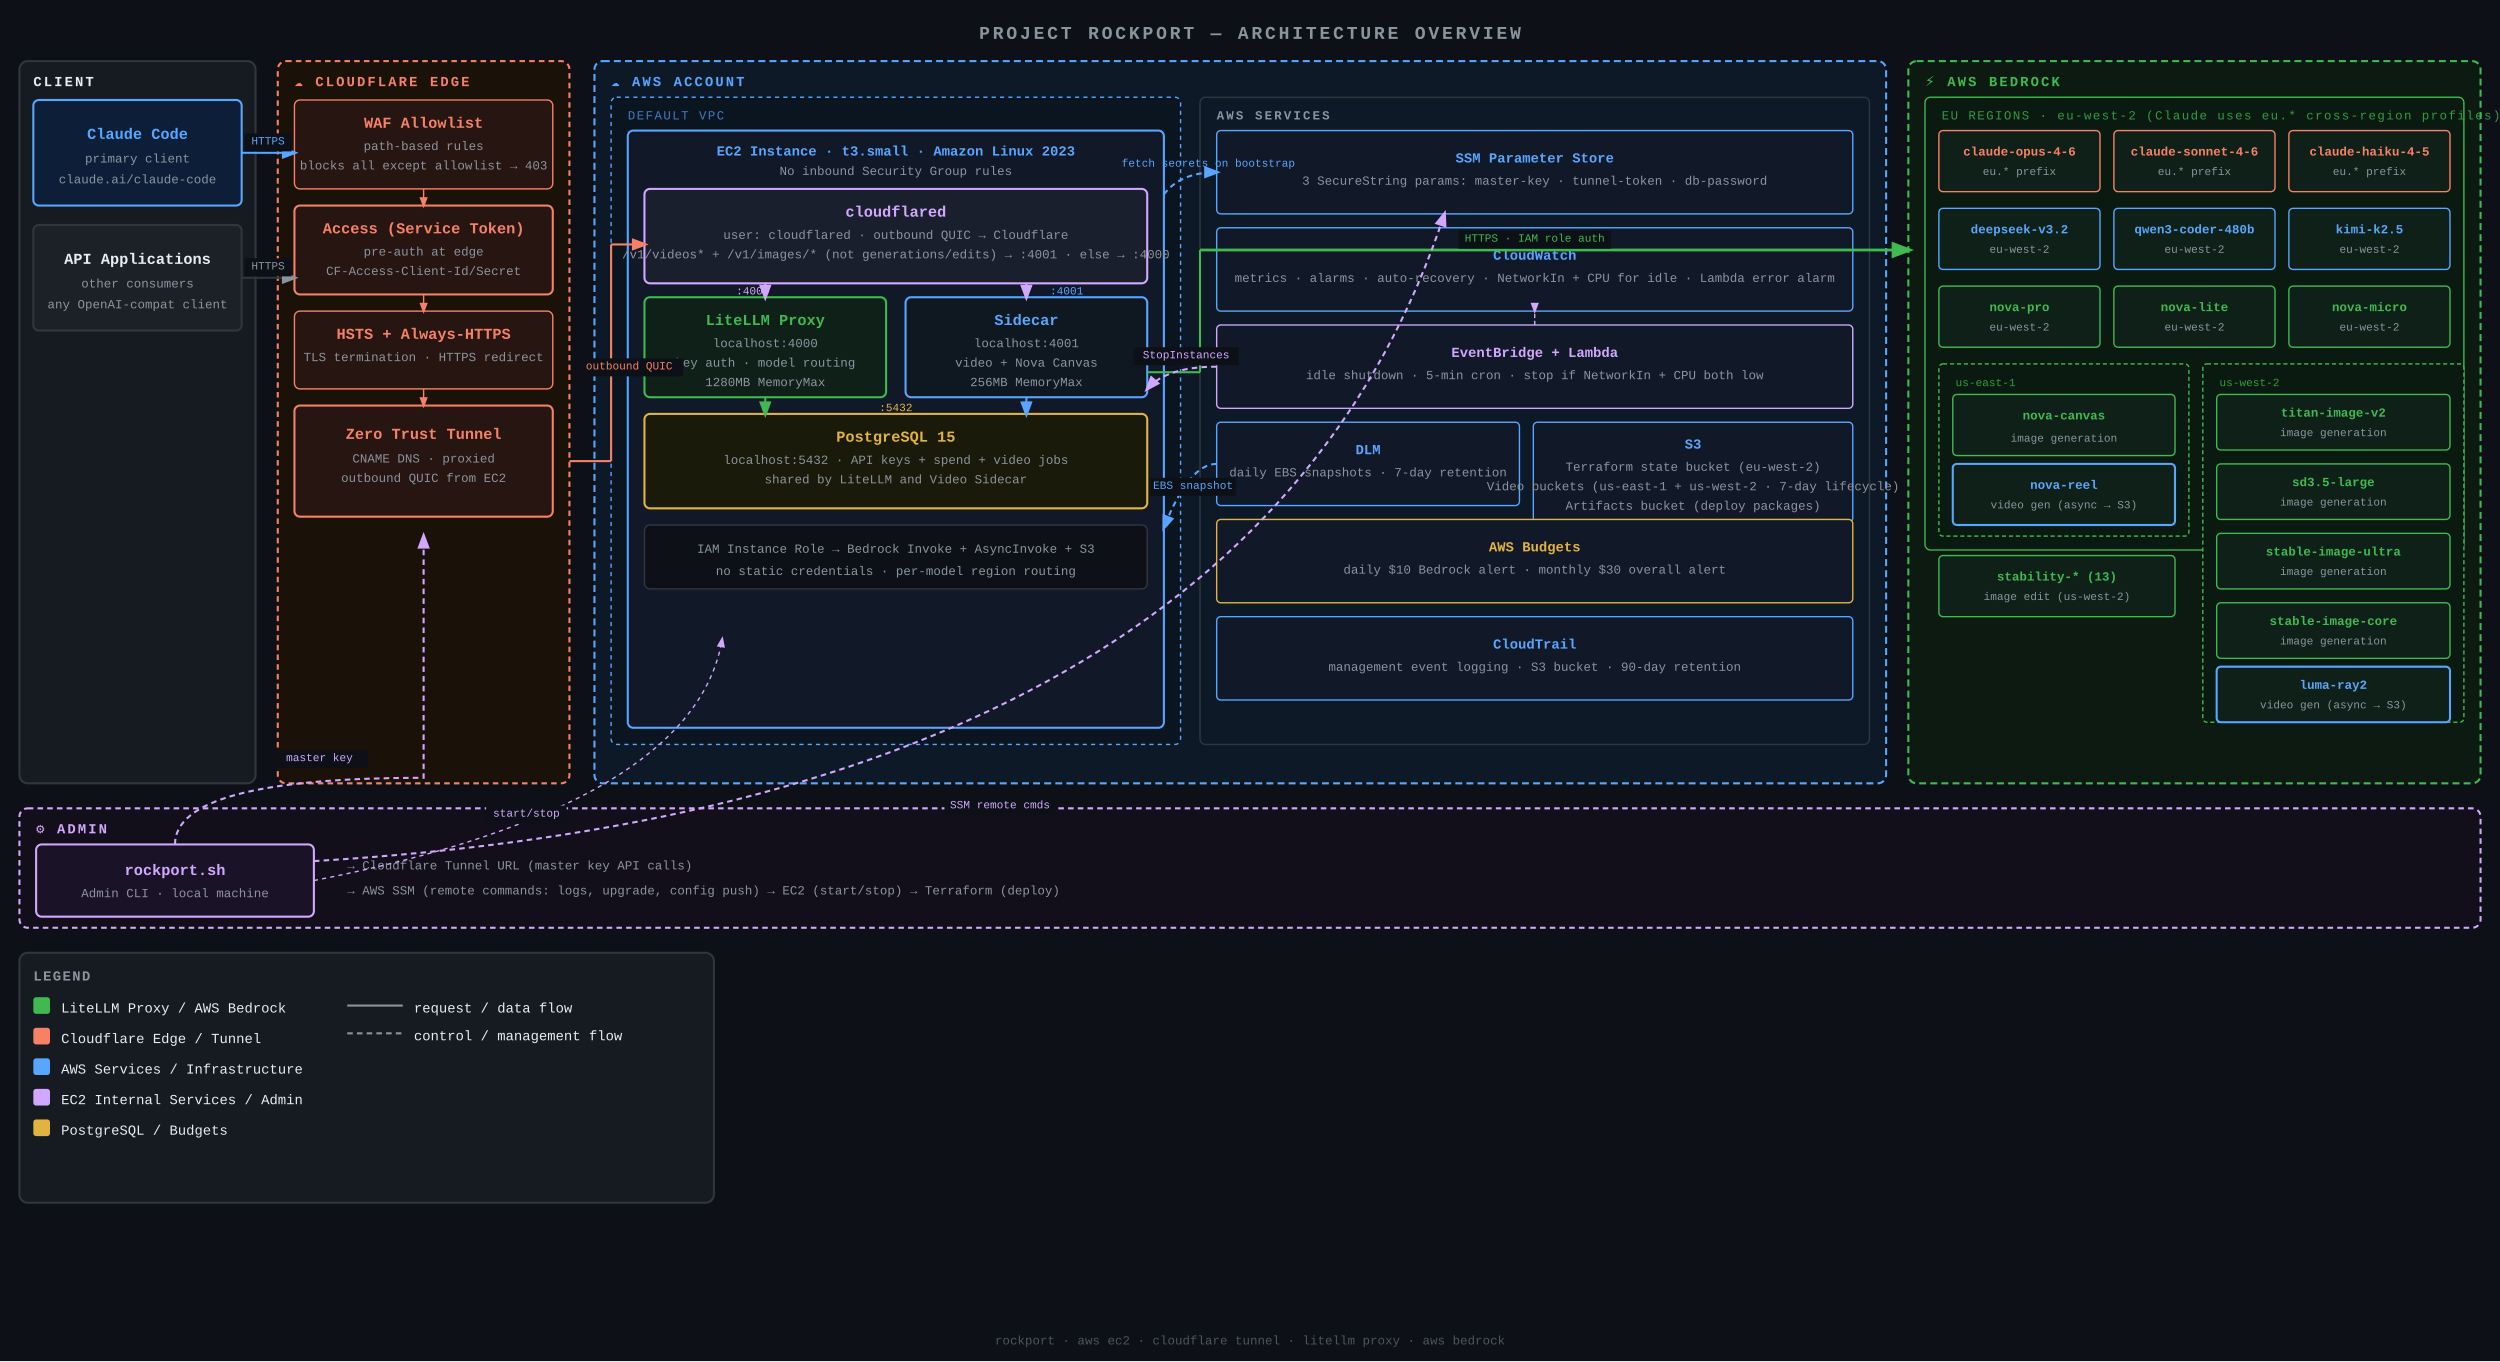
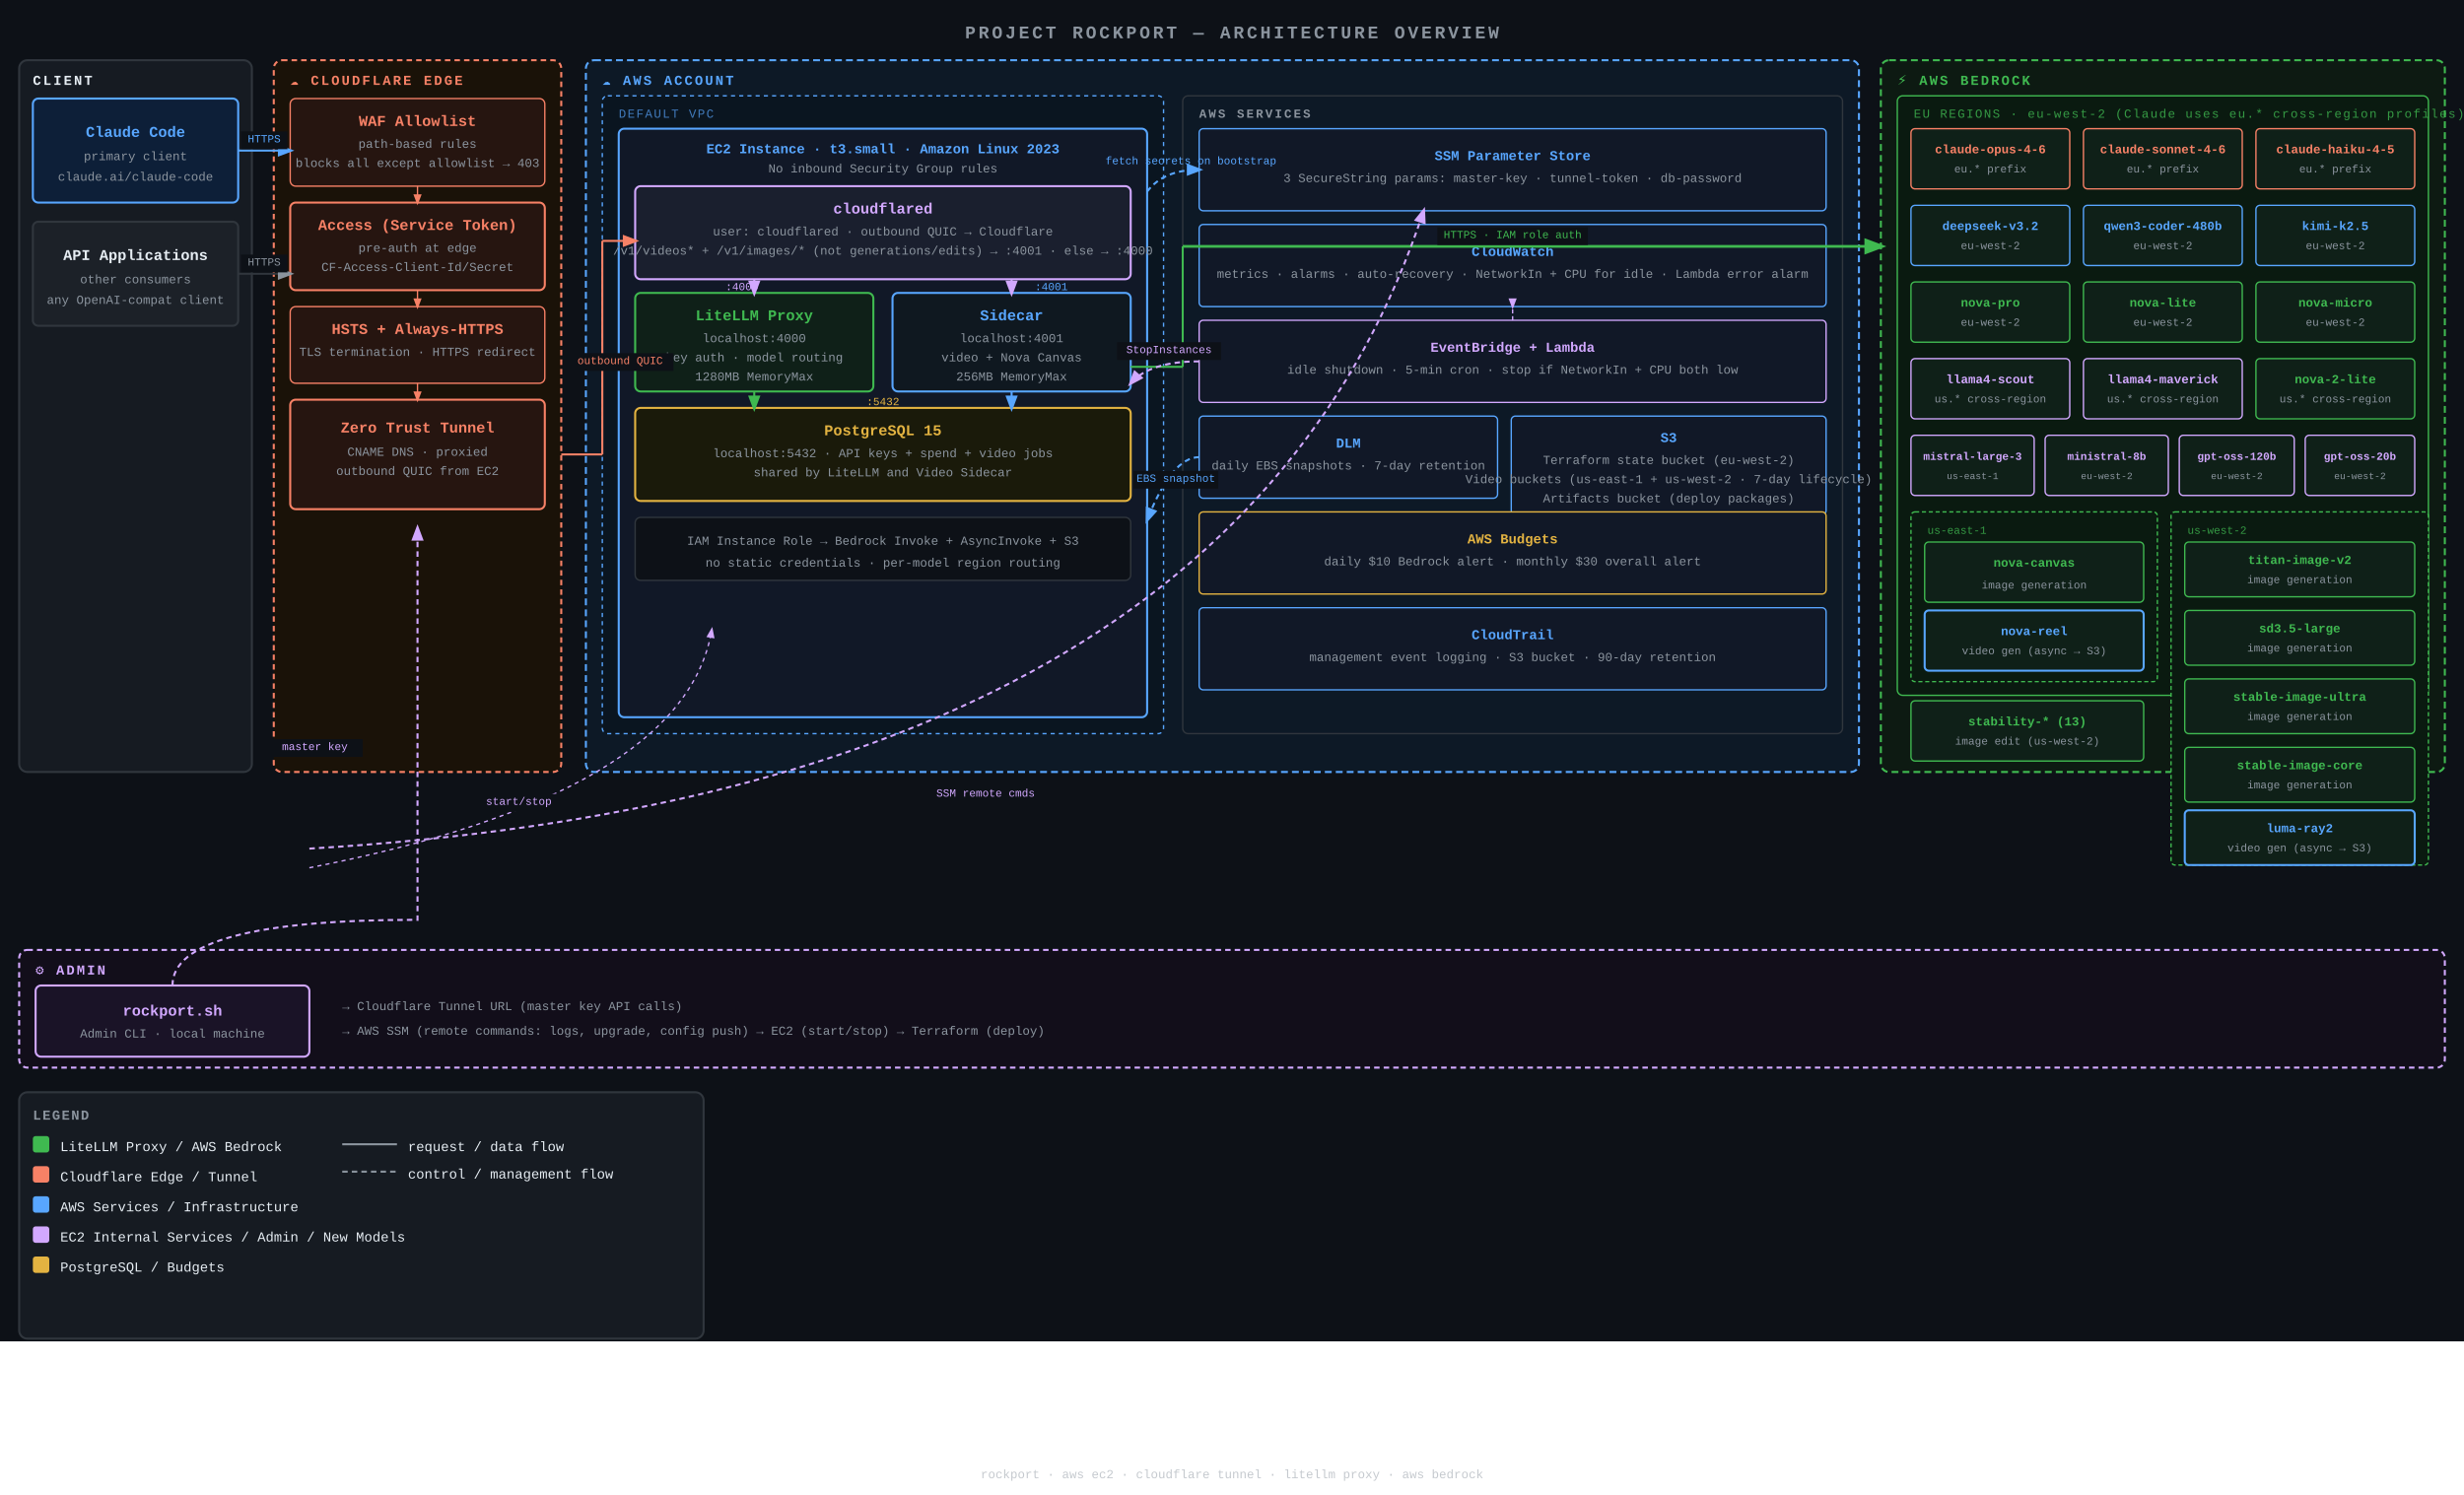
- <svg xmlns="http://www.w3.org/2000/svg" viewBox="0 0 1800 980" width="1800" height="980" font-family="'Courier New', Courier, monospace">
+ <svg xmlns="http://www.w3.org/2000/svg" viewBox="0 0 1800 1092" width="1800" height="1092" font-family="'Courier New', Courier, monospace">
  <defs>
    <marker id="ah" markerWidth="8" markerHeight="8" refX="6" refY="3" orient="auto">
      <path d="M0,0 L0,6 L8,3 z" fill="#8b949e" />
    </marker>
    <marker id="ah-blue" markerWidth="8" markerHeight="8" refX="6" refY="3" orient="auto">
      <path d="M0,0 L0,6 L8,3 z" fill="#58a6ff" />
    </marker>
    <marker id="ah-green" markerWidth="8" markerHeight="8" refX="6" refY="3" orient="auto">
      <path d="M0,0 L0,6 L8,3 z" fill="#3fb950" />
    </marker>
    <marker id="ah-orange" markerWidth="8" markerHeight="8" refX="6" refY="3" orient="auto">
      <path d="M0,0 L0,6 L8,3 z" fill="#f78166" />
    </marker>
    <marker id="ah-purple" markerWidth="8" markerHeight="8" refX="6" refY="3" orient="auto">
      <path d="M0,0 L0,6 L8,3 z" fill="#d2a8ff" />
    </marker>
  </defs>
  <rect width="1800" height="980" fill="#0d1117" />
  <text x="900" y="28" text-anchor="middle" fill="#8b949e" font-size="13" font-weight="bold" letter-spacing="2">PROJECT ROCKPORT — ARCHITECTURE OVERVIEW</text>
  <rect x="14" y="44" width="170" height="520" rx="6" fill="#161b22" stroke="#30363d" stroke-width="1.5" />
  <text x="24" y="62" fill="#e6edf3" font-size="10" font-weight="bold" letter-spacing="1.5">CLIENT</text>
  <rect x="24" y="72" width="150" height="76" rx="4" fill="#0d1f38" stroke="#58a6ff" stroke-width="1.5" />
  <text x="99" y="100" text-anchor="middle" fill="#58a6ff" font-size="11" font-weight="bold">Claude Code</text>
  <text x="99" y="117" text-anchor="middle" fill="#8b949e" font-size="9">primary client</text>
  <text x="99" y="132" text-anchor="middle" fill="#8b949e" font-size="9">claude.ai/claude-code</text>
  <rect x="24" y="162" width="150" height="76" rx="4" fill="#1c2128" stroke="#30363d" stroke-width="1.5" />
  <text x="99" y="190" text-anchor="middle" fill="#e6edf3" font-size="11" font-weight="bold">API Applications</text>
  <text x="99" y="207" text-anchor="middle" fill="#8b949e" font-size="9">other consumers</text>
  <text x="99" y="222" text-anchor="middle" fill="#8b949e" font-size="9">any OpenAI-compat client</text>
  <rect x="200" y="44" width="210" height="520" rx="6" fill="#1a1208" stroke="#f78166" stroke-width="1.5" stroke-dasharray="4,3" />
  <text x="212" y="62" fill="#f78166" font-size="10" font-weight="bold" letter-spacing="1.5">☁  CLOUDFLARE EDGE</text>
  <rect x="212" y="72" width="186" height="64" rx="4" fill="#261510" stroke="#f78166" stroke-width="1" />
  <text x="305" y="92" text-anchor="middle" fill="#f78166" font-size="11" font-weight="bold">WAF Allowlist</text>
  <text x="305" y="108" text-anchor="middle" fill="#8b949e" font-size="9">path-based rules</text>
  <text x="305" y="122" text-anchor="middle" fill="#8b949e" font-size="9">blocks all except allowlist → 403</text>
  <rect x="212" y="148" width="186" height="64" rx="4" fill="#261510" stroke="#f78166" stroke-width="1.5" />
  <text x="305" y="168" text-anchor="middle" fill="#f78166" font-size="11" font-weight="bold">Access (Service Token)</text>
  <text x="305" y="184" text-anchor="middle" fill="#8b949e" font-size="9">pre-auth at edge</text>
  <text x="305" y="198" text-anchor="middle" fill="#8b949e" font-size="9">CF-Access-Client-Id/Secret</text>
  <rect x="212" y="224" width="186" height="56" rx="4" fill="#261510" stroke="#f78166" stroke-width="1" />
  <text x="305" y="244" text-anchor="middle" fill="#f78166" font-size="11" font-weight="bold">HSTS + Always-HTTPS</text>
  <text x="305" y="260" text-anchor="middle" fill="#8b949e" font-size="9">TLS termination · HTTPS redirect</text>
  <rect x="212" y="292" width="186" height="80" rx="4" fill="#261510" stroke="#f78166" stroke-width="1.5" />
  <text x="305" y="316" text-anchor="middle" fill="#f78166" font-size="11" font-weight="bold">Zero Trust Tunnel</text>
  <text x="305" y="333" text-anchor="middle" fill="#8b949e" font-size="9">CNAME DNS · proxied</text>
  <text x="305" y="347" text-anchor="middle" fill="#8b949e" font-size="9">outbound QUIC from EC2</text>
  <rect x="428" y="44" width="930" height="520" rx="6" fill="#0d1926" stroke="#58a6ff" stroke-width="1.5" stroke-dasharray="5,3" />
  <text x="440" y="62" fill="#58a6ff" font-size="10" font-weight="bold" letter-spacing="1.5">☁  AWS ACCOUNT</text>
  <rect x="440" y="70" width="410" height="466" rx="4" fill="#0a1520" stroke="#58a6ff" stroke-width="1" stroke-dasharray="3,3" />
  <text x="452" y="86" fill="#58a6ff" font-size="9" letter-spacing="1" opacity="0.7">DEFAULT VPC</text>
  <rect x="452" y="94" width="386" height="430" rx="4" fill="#111827" stroke="#58a6ff" stroke-width="1.5" />
  <text x="645" y="112" text-anchor="middle" fill="#58a6ff" font-size="10" font-weight="bold">EC2 Instance · t3.small · Amazon Linux 2023</text>
  <text x="645" y="126" text-anchor="middle" fill="#8b949e" font-size="9">No inbound Security Group rules</text>
  <rect x="464" y="136" width="362" height="68" rx="4" fill="#1a1f2e" stroke="#d2a8ff" stroke-width="1.5" />
  <text x="645" y="156" text-anchor="middle" fill="#d2a8ff" font-size="11" font-weight="bold">cloudflared</text>
  <text x="645" y="172" text-anchor="middle" fill="#8b949e" font-size="9">user: cloudflared · outbound QUIC → Cloudflare</text>
  <text x="645" y="186" text-anchor="middle" fill="#8b949e" font-size="9">/v1/videos* + /v1/images/* (not generations/edits) → :4001 · else → :4000</text>
  <rect x="464" y="214" width="174" height="72" rx="4" fill="#0f2018" stroke="#3fb950" stroke-width="1.5" />
  <text x="551" y="234" text-anchor="middle" fill="#3fb950" font-size="11" font-weight="bold">LiteLLM Proxy</text>
  <text x="551" y="250" text-anchor="middle" fill="#8b949e" font-size="9">localhost:4000</text>
  <text x="551" y="264" text-anchor="middle" fill="#8b949e" font-size="9">key auth · model routing</text>
  <text x="551" y="278" text-anchor="middle" fill="#8b949e" font-size="9">1280MB MemoryMax</text>
  <rect x="652" y="214" width="174" height="72" rx="4" fill="#0f1820" stroke="#58a6ff" stroke-width="1.5" />
  <text x="739" y="234" text-anchor="middle" fill="#58a6ff" font-size="11" font-weight="bold">Sidecar</text>
  <text x="739" y="250" text-anchor="middle" fill="#8b949e" font-size="9">localhost:4001</text>
  <text x="739" y="264" text-anchor="middle" fill="#8b949e" font-size="9">video + Nova Canvas</text>
  <text x="739" y="278" text-anchor="middle" fill="#8b949e" font-size="9">256MB MemoryMax</text>
  <rect x="464" y="298" width="362" height="68" rx="4" fill="#1a1a0a" stroke="#e3b341" stroke-width="1.5" />
  <text x="645" y="318" text-anchor="middle" fill="#e3b341" font-size="11" font-weight="bold">PostgreSQL 15</text>
  <text x="645" y="334" text-anchor="middle" fill="#8b949e" font-size="9">localhost:5432 · API keys + spend + video jobs</text>
  <text x="645" y="348" text-anchor="middle" fill="#8b949e" font-size="9">shared by LiteLLM and Video Sidecar</text>
  <rect x="464" y="378" width="362" height="46" rx="4" fill="#0d1117" stroke="#30363d" stroke-width="1" />
  <text x="645" y="398" text-anchor="middle" fill="#8b949e" font-size="9">IAM Instance Role → Bedrock Invoke + AsyncInvoke + S3</text>
  <text x="645" y="414" text-anchor="middle" fill="#8b949e" font-size="9">no static credentials · per-model region routing</text>
  <rect x="864" y="70" width="482" height="466" rx="4" fill="#0d1926" stroke="#30363d" stroke-width="1" />
  <text x="876" y="86" fill="#8b949e" font-size="9" font-weight="bold" letter-spacing="1.5">AWS SERVICES</text>
  <rect x="876" y="94" width="458" height="60" rx="3" fill="#111827" stroke="#58a6ff" stroke-width="1" />
  <text x="1105" y="117" text-anchor="middle" fill="#58a6ff" font-size="10" font-weight="bold">SSM Parameter Store</text>
  <text x="1105" y="133" text-anchor="middle" fill="#8b949e" font-size="9">3 SecureString params: master-key · tunnel-token · db-password</text>
  <rect x="876" y="164" width="458" height="60" rx="3" fill="#111827" stroke="#58a6ff" stroke-width="1" />
  <text x="1105" y="187" text-anchor="middle" fill="#58a6ff" font-size="10" font-weight="bold">CloudWatch</text>
  <text x="1105" y="203" text-anchor="middle" fill="#8b949e" font-size="9">metrics · alarms · auto-recovery · NetworkIn + CPU for idle · Lambda error alarm</text>
  <rect x="876" y="234" width="458" height="60" rx="3" fill="#111827" stroke="#d2a8ff" stroke-width="1" />
  <text x="1105" y="257" text-anchor="middle" fill="#d2a8ff" font-size="10" font-weight="bold">EventBridge + Lambda</text>
  <text x="1105" y="273" text-anchor="middle" fill="#8b949e" font-size="9">idle shutdown · 5-min cron · stop if NetworkIn + CPU both low</text>
  <rect x="876" y="304" width="218" height="60" rx="3" fill="#111827" stroke="#58a6ff" stroke-width="1" />
  <text x="985" y="327" text-anchor="middle" fill="#58a6ff" font-size="10" font-weight="bold">DLM</text>
  <text x="985" y="343" text-anchor="middle" fill="#8b949e" font-size="9">daily EBS snapshots · 7-day retention</text>
  <rect x="1104" y="304" width="230" height="72" rx="3" fill="#111827" stroke="#58a6ff" stroke-width="1" />
  <text x="1219" y="323" text-anchor="middle" fill="#58a6ff" font-size="10" font-weight="bold">S3</text>
  <text x="1219" y="339" text-anchor="middle" fill="#8b949e" font-size="9">Terraform state bucket (eu-west-2)</text>
  <text x="1219" y="353" text-anchor="middle" fill="#8b949e" font-size="9">Video buckets (us-east-1 + us-west-2 · 7-day lifecycle)</text>
  <text x="1219" y="367" text-anchor="middle" fill="#8b949e" font-size="9">Artifacts bucket (deploy packages)</text>
  <rect x="876" y="374" width="458" height="60" rx="3" fill="#111827" stroke="#e3b341" stroke-width="1" />
  <text x="1105" y="397" text-anchor="middle" fill="#e3b341" font-size="10" font-weight="bold">AWS Budgets</text>
  <text x="1105" y="413" text-anchor="middle" fill="#8b949e" font-size="9">daily $10 Bedrock alert · monthly $30 overall alert</text>
  <rect x="876" y="444" width="458" height="60" rx="3" fill="#111827" stroke="#58a6ff" stroke-width="1" />
  <text x="1105" y="467" text-anchor="middle" fill="#58a6ff" font-size="10" font-weight="bold">CloudTrail</text>
  <text x="1105" y="483" text-anchor="middle" fill="#8b949e" font-size="9">management event logging · S3 bucket · 90-day retention</text>
  <rect x="1374" y="44" width="412" height="520" rx="6" fill="#0d1a12" stroke="#3fb950" stroke-width="1.5" stroke-dasharray="5,3" />
  <text x="1386" y="62" fill="#3fb950" font-size="10" font-weight="bold" letter-spacing="1.5">⚡  AWS BEDROCK</text>
-   <rect x="1386" y="70" width="388" height="326" rx="4" fill="#0a1a10" stroke="#3fb950" stroke-width="1" />
+   <rect x="1386" y="70" width="388" height="438" rx="4" fill="#0a1a10" stroke="#3fb950" stroke-width="1" />
  <text x="1398" y="86" fill="#3fb950" font-size="9" letter-spacing="1" opacity="0.8">EU REGIONS · eu-west-2 (Claude uses eu.* cross-region profiles)</text>
  <rect x="1396" y="94" width="116" height="44" rx="3" fill="#0f2018" stroke="#f78166" stroke-width="1" />
  <text x="1454" y="112" text-anchor="middle" fill="#f78166" font-size="9" font-weight="bold">claude-opus-4-6</text>
  <text x="1454" y="126" text-anchor="middle" fill="#8b949e" font-size="8">eu.* prefix</text>
  <rect x="1522" y="94" width="116" height="44" rx="3" fill="#0f2018" stroke="#f78166" stroke-width="1" />
  <text x="1580" y="112" text-anchor="middle" fill="#f78166" font-size="9" font-weight="bold">claude-sonnet-4-6</text>
  <text x="1580" y="126" text-anchor="middle" fill="#8b949e" font-size="8">eu.* prefix</text>
  <rect x="1648" y="94" width="116" height="44" rx="3" fill="#0f2018" stroke="#f78166" stroke-width="1" />
  <text x="1706" y="112" text-anchor="middle" fill="#f78166" font-size="9" font-weight="bold">claude-haiku-4-5</text>
  <text x="1706" y="126" text-anchor="middle" fill="#8b949e" font-size="8">eu.* prefix</text>
  <rect x="1396" y="150" width="116" height="44" rx="3" fill="#0f2018" stroke="#58a6ff" stroke-width="1" />
  <text x="1454" y="168" text-anchor="middle" fill="#58a6ff" font-size="9" font-weight="bold">deepseek-v3.2</text>
  <text x="1454" y="182" text-anchor="middle" fill="#8b949e" font-size="8">eu-west-2</text>
  <rect x="1522" y="150" width="116" height="44" rx="3" fill="#0f2018" stroke="#58a6ff" stroke-width="1" />
  <text x="1580" y="168" text-anchor="middle" fill="#58a6ff" font-size="9" font-weight="bold">qwen3-coder-480b</text>
  <text x="1580" y="182" text-anchor="middle" fill="#8b949e" font-size="8">eu-west-2</text>
  <rect x="1648" y="150" width="116" height="44" rx="3" fill="#0f2018" stroke="#58a6ff" stroke-width="1" />
  <text x="1706" y="168" text-anchor="middle" fill="#58a6ff" font-size="9" font-weight="bold">kimi-k2.5</text>
  <text x="1706" y="182" text-anchor="middle" fill="#8b949e" font-size="8">eu-west-2</text>
  <rect x="1396" y="206" width="116" height="44" rx="3" fill="#0f2018" stroke="#3fb950" stroke-width="1" />
  <text x="1454" y="224" text-anchor="middle" fill="#3fb950" font-size="9" font-weight="bold">nova-pro</text>
  <text x="1454" y="238" text-anchor="middle" fill="#8b949e" font-size="8">eu-west-2</text>
  <rect x="1522" y="206" width="116" height="44" rx="3" fill="#0f2018" stroke="#3fb950" stroke-width="1" />
  <text x="1580" y="224" text-anchor="middle" fill="#3fb950" font-size="9" font-weight="bold">nova-lite</text>
  <text x="1580" y="238" text-anchor="middle" fill="#8b949e" font-size="8">eu-west-2</text>
  <rect x="1648" y="206" width="116" height="44" rx="3" fill="#0f2018" stroke="#3fb950" stroke-width="1" />
  <text x="1706" y="224" text-anchor="middle" fill="#3fb950" font-size="9" font-weight="bold">nova-micro</text>
  <text x="1706" y="238" text-anchor="middle" fill="#8b949e" font-size="8">eu-west-2</text>
-   <rect x="1396" y="262" width="180" height="124" rx="3" fill="#0a1a10" stroke="#3fb950" stroke-width="1" stroke-dasharray="3,2" />
-   <text x="1408" y="278" fill="#3fb950" font-size="8" opacity="0.8">us-east-1</text>
-   <rect x="1406" y="284" width="160" height="44" rx="3" fill="#0f2018" stroke="#3fb950" stroke-width="1" />
-   <text x="1486" y="302" text-anchor="middle" fill="#3fb950" font-size="9" font-weight="bold">nova-canvas</text>
-   <text x="1486" y="318" text-anchor="middle" fill="#8b949e" font-size="8">image generation</text>
-   <rect x="1406" y="334" width="160" height="44" rx="3" fill="#0f2018" stroke="#58a6ff" stroke-width="1.5" />
-   <text x="1486" y="352" text-anchor="middle" fill="#58a6ff" font-size="9" font-weight="bold">nova-reel</text>
-   <text x="1486" y="366" text-anchor="middle" fill="#8b949e" font-size="8">video gen (async → S3)</text>
-   <rect x="1586" y="262" width="188" height="258" rx="3" fill="#0a1a10" stroke="#3fb950" stroke-width="1" stroke-dasharray="3,2" />
-   <text x="1598" y="278" fill="#3fb950" font-size="8" opacity="0.8">us-west-2</text>
-   <rect x="1596" y="284" width="168" height="40" rx="3" fill="#0f2018" stroke="#3fb950" stroke-width="1" />
-   <text x="1680" y="300" text-anchor="middle" fill="#3fb950" font-size="9" font-weight="bold">titan-image-v2</text>
-   <text x="1680" y="314" text-anchor="middle" fill="#8b949e" font-size="8">image generation</text>
-   <rect x="1596" y="334" width="168" height="40" rx="3" fill="#0f2018" stroke="#3fb950" stroke-width="1" />
-   <text x="1680" y="350" text-anchor="middle" fill="#3fb950" font-size="9" font-weight="bold">sd3.5-large</text>
-   <text x="1680" y="364" text-anchor="middle" fill="#8b949e" font-size="8">image generation</text>
-   <rect x="1596" y="384" width="168" height="40" rx="3" fill="#0f2018" stroke="#3fb950" stroke-width="1" />
-   <text x="1680" y="400" text-anchor="middle" fill="#3fb950" font-size="9" font-weight="bold">stable-image-ultra</text>
-   <text x="1680" y="414" text-anchor="middle" fill="#8b949e" font-size="8">image generation</text>
-   <rect x="1596" y="434" width="168" height="40" rx="3" fill="#0f2018" stroke="#3fb950" stroke-width="1" />
-   <text x="1680" y="450" text-anchor="middle" fill="#3fb950" font-size="9" font-weight="bold">stable-image-core</text>
-   <text x="1680" y="464" text-anchor="middle" fill="#8b949e" font-size="8">image generation</text>
-   <rect x="1596" y="480" width="168" height="40" rx="3" fill="#0f2018" stroke="#58a6ff" stroke-width="1.5" />
-   <text x="1680" y="496" text-anchor="middle" fill="#58a6ff" font-size="9" font-weight="bold">luma-ray2</text>
-   <text x="1680" y="510" text-anchor="middle" fill="#8b949e" font-size="8">video gen (async → S3)</text>
-   <rect x="1396" y="400" width="170" height="44" rx="3" fill="#0f2018" stroke="#3fb950" stroke-width="1" />
-   <text x="1481" y="418" text-anchor="middle" fill="#3fb950" font-size="9" font-weight="bold">stability-* (13)</text>
-   <text x="1481" y="432" text-anchor="middle" fill="#8b949e" font-size="8">image edit (us-west-2)</text>
-   <rect x="14" y="582" width="1772" height="86" rx="6" fill="#120e1a" stroke="#d2a8ff" stroke-width="1.5" stroke-dasharray="4,3" />
-   <text x="26" y="600" fill="#d2a8ff" font-size="10" font-weight="bold" letter-spacing="1.5">⚙  ADMIN</text>
-   <rect x="26" y="608" width="200" height="52" rx="4" fill="#1a1327" stroke="#d2a8ff" stroke-width="1.5" />
-   <text x="126" y="630" text-anchor="middle" fill="#d2a8ff" font-size="11" font-weight="bold">rockport.sh</text>
-   <text x="126" y="646" text-anchor="middle" fill="#8b949e" font-size="9">Admin CLI · local machine</text>
-   <text x="250" y="626" fill="#8b949e" font-size="9">→  Cloudflare Tunnel URL (master key API calls)</text>
-   <text x="250" y="644" fill="#8b949e" font-size="9">→  AWS SSM (remote commands: logs, upgrade, config push)   →  EC2 (start/stop)   →  Terraform (deploy)</text>
+   <rect x="1396" y="262" width="116" height="44" rx="3" fill="#0f2018" stroke="#d2a8ff" stroke-width="1" />
+   <text x="1454" y="280" text-anchor="middle" fill="#d2a8ff" font-size="9" font-weight="bold">llama4-scout</text>
+   <text x="1454" y="294" text-anchor="middle" fill="#8b949e" font-size="8">us.* cross-region</text>
+   <rect x="1522" y="262" width="116" height="44" rx="3" fill="#0f2018" stroke="#d2a8ff" stroke-width="1" />
+   <text x="1580" y="280" text-anchor="middle" fill="#d2a8ff" font-size="9" font-weight="bold">llama4-maverick</text>
+   <text x="1580" y="294" text-anchor="middle" fill="#8b949e" font-size="8">us.* cross-region</text>
+   <rect x="1648" y="262" width="116" height="44" rx="3" fill="#0f2018" stroke="#3fb950" stroke-width="1" />
+   <text x="1706" y="280" text-anchor="middle" fill="#3fb950" font-size="9" font-weight="bold">nova-2-lite</text>
+   <text x="1706" y="294" text-anchor="middle" fill="#8b949e" font-size="8">us.* cross-region</text>
+   <rect x="1396" y="318" width="90" height="44" rx="3" fill="#0f2018" stroke="#d2a8ff" stroke-width="1" />
+   <text x="1441" y="336" text-anchor="middle" fill="#d2a8ff" font-size="8" font-weight="bold">mistral-large-3</text>
+   <text x="1441" y="350" text-anchor="middle" fill="#8b949e" font-size="7">us-east-1</text>
+   <rect x="1494" y="318" width="90" height="44" rx="3" fill="#0f2018" stroke="#d2a8ff" stroke-width="1" />
+   <text x="1539" y="336" text-anchor="middle" fill="#d2a8ff" font-size="8" font-weight="bold">ministral-8b</text>
+   <text x="1539" y="350" text-anchor="middle" fill="#8b949e" font-size="7">eu-west-2</text>
+   <rect x="1592" y="318" width="84" height="44" rx="3" fill="#0f2018" stroke="#d2a8ff" stroke-width="1" />
+   <text x="1634" y="336" text-anchor="middle" fill="#d2a8ff" font-size="8" font-weight="bold">gpt-oss-120b</text>
+   <text x="1634" y="350" text-anchor="middle" fill="#8b949e" font-size="7">eu-west-2</text>
+   <rect x="1684" y="318" width="80" height="44" rx="3" fill="#0f2018" stroke="#d2a8ff" stroke-width="1" />
+   <text x="1724" y="336" text-anchor="middle" fill="#d2a8ff" font-size="8" font-weight="bold">gpt-oss-20b</text>
+   <text x="1724" y="350" text-anchor="middle" fill="#8b949e" font-size="7">eu-west-2</text>
+   <rect x="1396" y="374" width="180" height="124" rx="3" fill="#0a1a10" stroke="#3fb950" stroke-width="1" stroke-dasharray="3,2" />
+   <text x="1408" y="390" fill="#3fb950" font-size="8" opacity="0.8">us-east-1</text>
+   <rect x="1406" y="396" width="160" height="44" rx="3" fill="#0f2018" stroke="#3fb950" stroke-width="1" />
+   <text x="1486" y="414" text-anchor="middle" fill="#3fb950" font-size="9" font-weight="bold">nova-canvas</text>
+   <text x="1486" y="430" text-anchor="middle" fill="#8b949e" font-size="8">image generation</text>
+   <rect x="1406" y="446" width="160" height="44" rx="3" fill="#0f2018" stroke="#58a6ff" stroke-width="1.5" />
+   <text x="1486" y="464" text-anchor="middle" fill="#58a6ff" font-size="9" font-weight="bold">nova-reel</text>
+   <text x="1486" y="478" text-anchor="middle" fill="#8b949e" font-size="8">video gen (async → S3)</text>
+   <rect x="1586" y="374" width="188" height="258" rx="3" fill="#0a1a10" stroke="#3fb950" stroke-width="1" stroke-dasharray="3,2" />
+   <text x="1598" y="390" fill="#3fb950" font-size="8" opacity="0.8">us-west-2</text>
+   <rect x="1596" y="396" width="168" height="40" rx="3" fill="#0f2018" stroke="#3fb950" stroke-width="1" />
+   <text x="1680" y="412" text-anchor="middle" fill="#3fb950" font-size="9" font-weight="bold">titan-image-v2</text>
+   <text x="1680" y="426" text-anchor="middle" fill="#8b949e" font-size="8">image generation</text>
+   <rect x="1596" y="446" width="168" height="40" rx="3" fill="#0f2018" stroke="#3fb950" stroke-width="1" />
+   <text x="1680" y="462" text-anchor="middle" fill="#3fb950" font-size="9" font-weight="bold">sd3.5-large</text>
+   <text x="1680" y="476" text-anchor="middle" fill="#8b949e" font-size="8">image generation</text>
+   <rect x="1596" y="496" width="168" height="40" rx="3" fill="#0f2018" stroke="#3fb950" stroke-width="1" />
+   <text x="1680" y="512" text-anchor="middle" fill="#3fb950" font-size="9" font-weight="bold">stable-image-ultra</text>
+   <text x="1680" y="526" text-anchor="middle" fill="#8b949e" font-size="8">image generation</text>
+   <rect x="1596" y="546" width="168" height="40" rx="3" fill="#0f2018" stroke="#3fb950" stroke-width="1" />
+   <text x="1680" y="562" text-anchor="middle" fill="#3fb950" font-size="9" font-weight="bold">stable-image-core</text>
+   <text x="1680" y="576" text-anchor="middle" fill="#8b949e" font-size="8">image generation</text>
+   <rect x="1596" y="592" width="168" height="40" rx="3" fill="#0f2018" stroke="#58a6ff" stroke-width="1.5" />
+   <text x="1680" y="608" text-anchor="middle" fill="#58a6ff" font-size="9" font-weight="bold">luma-ray2</text>
+   <text x="1680" y="622" text-anchor="middle" fill="#8b949e" font-size="8">video gen (async → S3)</text>
+   <rect x="1396" y="512" width="170" height="44" rx="3" fill="#0f2018" stroke="#3fb950" stroke-width="1" />
+   <text x="1481" y="530" text-anchor="middle" fill="#3fb950" font-size="9" font-weight="bold">stability-* (13)</text>
+   <text x="1481" y="544" text-anchor="middle" fill="#8b949e" font-size="8">image edit (us-west-2)</text>
+   <rect x="14" y="694" width="1772" height="86" rx="6" fill="#120e1a" stroke="#d2a8ff" stroke-width="1.5" stroke-dasharray="4,3" />
+   <text x="26" y="712" fill="#d2a8ff" font-size="10" font-weight="bold" letter-spacing="1.5">⚙  ADMIN</text>
+   <rect x="26" y="720" width="200" height="52" rx="4" fill="#1a1327" stroke="#d2a8ff" stroke-width="1.5" />
+   <text x="126" y="742" text-anchor="middle" fill="#d2a8ff" font-size="11" font-weight="bold">rockport.sh</text>
+   <text x="126" y="758" text-anchor="middle" fill="#8b949e" font-size="9">Admin CLI · local machine</text>
+   <text x="250" y="738" fill="#8b949e" font-size="9">→  Cloudflare Tunnel URL (master key API calls)</text>
+   <text x="250" y="756" fill="#8b949e" font-size="9">→  AWS SSM (remote commands: logs, upgrade, config push)   →  EC2 (start/stop)   →  Terraform (deploy)</text>
  <line x1="174" y1="110" x2="212" y2="110" stroke="#58a6ff" stroke-width="1.5" marker-end="url(#ah-blue)" />
  <rect x="176" y="96" width="34" height="13" fill="#0d1117" />
  <text x="193" y="104" text-anchor="middle" fill="#58a6ff" font-size="8">HTTPS</text>
  <line x1="174" y1="200" x2="212" y2="200" stroke="#30363d" stroke-width="1.5" marker-end="url(#ah)" />
  <rect x="176" y="186" width="34" height="13" fill="#0d1117" />
  <text x="193" y="194" text-anchor="middle" fill="#8b949e" font-size="8">HTTPS</text>
  <line x1="305" y1="136" x2="305" y2="148" stroke="#f78166" stroke-width="1" marker-end="url(#ah-orange)" />
  <line x1="305" y1="212" x2="305" y2="224" stroke="#f78166" stroke-width="1" marker-end="url(#ah-orange)" />
  <line x1="305" y1="280" x2="305" y2="292" stroke="#f78166" stroke-width="1" marker-end="url(#ah-orange)" />
  <line x1="410" y1="332" x2="440" y2="332" stroke="#f78166" stroke-width="1.5" />
  <line x1="440" y1="332" x2="440" y2="176" stroke="#f78166" stroke-width="1.5" />
  <line x1="440" y1="176" x2="464" y2="176" stroke="#f78166" stroke-width="1.5" marker-end="url(#ah-orange)" />
  <rect x="414" y="258" width="78" height="13" fill="#0d1117" />
  <text x="453" y="266" text-anchor="middle" fill="#f78166" font-size="8">outbound QUIC</text>
  <line x1="551" y1="204" x2="551" y2="214" stroke="#d2a8ff" stroke-width="1.5" marker-end="url(#ah-purple)" />
  <text x="530" y="212" fill="#d2a8ff" font-size="8">:4000</text>
  <line x1="739" y1="204" x2="739" y2="214" stroke="#d2a8ff" stroke-width="1.5" marker-end="url(#ah-purple)" />
  <text x="756" y="212" fill="#58a6ff" font-size="8">:4001</text>
  <line x1="551" y1="286" x2="551" y2="298" stroke="#3fb950" stroke-width="1.5" marker-end="url(#ah-green)" />
  <line x1="739" y1="286" x2="739" y2="298" stroke="#58a6ff" stroke-width="1.5" marker-end="url(#ah-blue)" />
  <text x="645" y="296" text-anchor="middle" fill="#e3b341" font-size="8">:5432</text>
  <line x1="826" y1="268" x2="864" y2="268" stroke="#3fb950" stroke-width="1.5" />
  <line x1="864" y1="268" x2="864" y2="180" stroke="#3fb950" stroke-width="1.5" stroke-dasharray="1,0" />
  <line x1="864" y1="180" x2="1374" y2="180" stroke="#3fb950" stroke-width="2" marker-end="url(#ah-green)" />
  <rect x="1050" y="166" width="110" height="13" fill="#0d1117" />
  <text x="1105" y="174" text-anchor="middle" fill="#3fb950" font-size="8">HTTPS · IAM role auth</text>
  <path d="M 838 140 Q 850 124 876 124" stroke="#58a6ff" stroke-width="1.5" stroke-dasharray="4,3" fill="none" marker-end="url(#ah-blue)" />
  <text x="870" y="120" text-anchor="middle" fill="#58a6ff" font-size="8">fetch secrets on bootstrap</text>
  <path d="M 1105 234 Q 1105 214 1105 224" stroke="#d2a8ff" stroke-width="1" stroke-dasharray="3,2" fill="none" marker-end="url(#ah-purple)" />
  <path d="M 876 264 Q 840 264 826 280" stroke="#d2a8ff" stroke-width="1.5" stroke-dasharray="4,3" fill="none" marker-end="url(#ah-purple)" />
  <rect x="816" y="250" width="76" height="13" fill="#0d1117" />
  <text x="854" y="258" text-anchor="middle" fill="#d2a8ff" font-size="8">StopInstances</text>
  <path d="M 876 334 Q 856 334 838 380" stroke="#58a6ff" stroke-width="1.5" stroke-dasharray="4,3" fill="none" marker-end="url(#ah-blue)" />
  <rect x="828" y="344" width="62" height="13" fill="#0d1117" />
  <text x="859" y="352" text-anchor="middle" fill="#58a6ff" font-size="8">EBS snapshot</text>
-   <path d="M 126 608 Q 126 560 305 560 Q 305 440 305 386" stroke="#d2a8ff" stroke-width="1.5" stroke-dasharray="4,3" fill="none" marker-end="url(#ah-purple)" />
+   <path d="M 126 720 Q 126 672 305 672 Q 305 440 305 386" stroke="#d2a8ff" stroke-width="1.5" stroke-dasharray="4,3" fill="none" marker-end="url(#ah-purple)" />
  <rect x="195" y="540" width="70" height="13" fill="#0d1117" />
  <text x="230" y="548" text-anchor="middle" fill="#d2a8ff" font-size="8">master key</text>
  <path d="M 226 620 Q 900 580 1040 154" stroke="#d2a8ff" stroke-width="1.5" stroke-dasharray="4,3" fill="none" marker-end="url(#ah-purple)" />
  <rect x="680" y="574" width="80" height="13" fill="#0d1117" />
  <text x="720" y="582" text-anchor="middle" fill="#d2a8ff" font-size="8">SSM remote cmds</text>
  <path d="M 226 634 Q 500 580 520 460" stroke="#d2a8ff" stroke-width="1" stroke-dasharray="3,3" fill="none" marker-end="url(#ah-purple)" />
  <rect x="350" y="580" width="58" height="13" fill="#0d1117" />
  <text x="379" y="588" text-anchor="middle" fill="#d2a8ff" font-size="8">start/stop</text>
-   <rect x="14" y="686" width="500" height="180" rx="6" fill="#161b22" stroke="#30363d" stroke-width="1.5" />
-   <text x="24" y="706" fill="#8b949e" font-size="10" font-weight="bold" letter-spacing="1">LEGEND</text>
-   <rect x="24" y="718" width="12" height="12" rx="2" fill="#3fb950" />
-   <text x="44" y="729" fill="#e6edf3" font-size="10">LiteLLM Proxy / AWS Bedrock</text>
-   <rect x="24" y="740" width="12" height="12" rx="2" fill="#f78166" />
-   <text x="44" y="751" fill="#e6edf3" font-size="10">Cloudflare Edge / Tunnel</text>
-   <rect x="24" y="762" width="12" height="12" rx="2" fill="#58a6ff" />
-   <text x="44" y="773" fill="#e6edf3" font-size="10">AWS Services / Infrastructure</text>
-   <rect x="24" y="784" width="12" height="12" rx="2" fill="#d2a8ff" />
-   <text x="44" y="795" fill="#e6edf3" font-size="10">EC2 Internal Services / Admin</text>
-   <rect x="24" y="806" width="12" height="12" rx="2" fill="#e3b341" />
-   <text x="44" y="817" fill="#e6edf3" font-size="10">PostgreSQL / Budgets</text>
-   <line x1="250" y1="724" x2="290" y2="724" stroke="#8b949e" stroke-width="1.5" />
-   <text x="298" y="729" fill="#e6edf3" font-size="10">request / data flow</text>
-   <line x1="250" y1="744" x2="290" y2="744" stroke="#8b949e" stroke-width="1.5" stroke-dasharray="4,3" />
-   <text x="298" y="749" fill="#e6edf3" font-size="10">control / management flow</text>
-   <text x="900" y="968" text-anchor="middle" fill="#8b949e" font-size="9" opacity="0.5">rockport · aws ec2 · cloudflare tunnel · litellm proxy · aws bedrock</text>
+   <rect x="14" y="798" width="500" height="180" rx="6" fill="#161b22" stroke="#30363d" stroke-width="1.5" />
+   <text x="24" y="818" fill="#8b949e" font-size="10" font-weight="bold" letter-spacing="1">LEGEND</text>
+   <rect x="24" y="830" width="12" height="12" rx="2" fill="#3fb950" />
+   <text x="44" y="841" fill="#e6edf3" font-size="10">LiteLLM Proxy / AWS Bedrock</text>
+   <rect x="24" y="852" width="12" height="12" rx="2" fill="#f78166" />
+   <text x="44" y="863" fill="#e6edf3" font-size="10">Cloudflare Edge / Tunnel</text>
+   <rect x="24" y="874" width="12" height="12" rx="2" fill="#58a6ff" />
+   <text x="44" y="885" fill="#e6edf3" font-size="10">AWS Services / Infrastructure</text>
+   <rect x="24" y="896" width="12" height="12" rx="2" fill="#d2a8ff" />
+   <text x="44" y="907" fill="#e6edf3" font-size="10">EC2 Internal Services / Admin / New Models</text>
+   <rect x="24" y="918" width="12" height="12" rx="2" fill="#e3b341" />
+   <text x="44" y="929" fill="#e6edf3" font-size="10">PostgreSQL / Budgets</text>
+   <line x1="250" y1="836" x2="290" y2="836" stroke="#8b949e" stroke-width="1.5" />
+   <text x="298" y="841" fill="#e6edf3" font-size="10">request / data flow</text>
+   <line x1="250" y1="856" x2="290" y2="856" stroke="#8b949e" stroke-width="1.5" stroke-dasharray="4,3" />
+   <text x="298" y="861" fill="#e6edf3" font-size="10">control / management flow</text>
+   <text x="900" y="1080" text-anchor="middle" fill="#8b949e" font-size="9" opacity="0.5">rockport · aws ec2 · cloudflare tunnel · litellm proxy · aws bedrock</text>
</svg>
